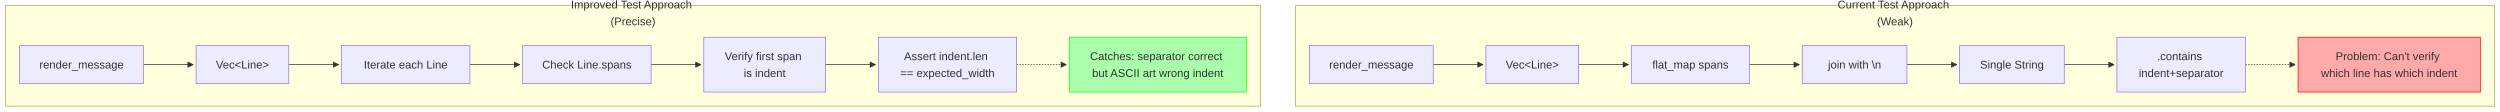
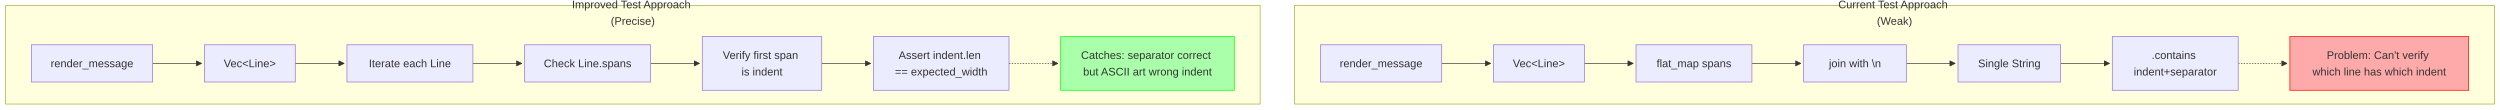
- <svg xmlns="http://www.w3.org/2000/svg" width="3558.039" height="159" viewBox="-8 -8 3558.039 159" class="mermaid">
+ <svg xmlns="http://www.w3.org/2000/svg" width="3628.039" height="159" viewBox="-8 -8 3628.039 159" class="mermaid">
  <style>
.mermaid{font-family:trebuchet ms, verdana, arial, sans-serif;font-size:16px;fill:#333333;}
.error-icon{fill:#552222;}
.error-text{fill:#552222;stroke:#552222;}
.edge-thickness-normal{stroke-width:1px;}
.edge-thickness-thick{stroke-width:3.5px;}
.edge-pattern-solid{stroke-dasharray:0;}
.edge-thickness-invisible{stroke-width:0;fill:none;}
.edge-pattern-dashed{stroke-dasharray:3;}
.edge-pattern-dotted{stroke-dasharray:2;}
.marker{fill:#333333;stroke:#333333;}
.marker.cross{stroke:#333333;}
svg{font-family:trebuchet ms, verdana, arial, sans-serif;font-size:16px;}
p{margin:0;}
.label{font-family:trebuchet ms, verdana, arial, sans-serif;color:#333333;}
.cluster-label text{fill:#333333;}
.cluster-label span{color:#333333;}
.cluster-label span p{background-color:transparent;}
.label text,span{fill:#333333;color:#333333;}
.node rect,.node circle,.node ellipse,.node polygon,.node path{fill:#ECECFF;stroke:#9370DB;stroke-width:1px;}
.rough-node .label text,.node .label text,.image-shape .label,.icon-shape .label{text-anchor:middle;}
.node .katex path{fill:#000;stroke:#000;stroke-width:1px;}
.rough-node .label,.node .label,.image-shape .label,.icon-shape .label{text-align:center;}
.node.clickable{cursor:pointer;}
.root .anchor path{fill:#333333!important;stroke-width:0;stroke:#333333;}
.arrowheadPath{fill:#333333;}
.edgePath .path{stroke:#333333;stroke-width:2.0px;}
.flowchart-link{stroke:#333333;fill:none;}
.edgeLabel{background-color:rgba(232, 232, 232, 0.8);text-align:center;}
.edgeLabel p{background-color:rgba(232, 232, 232, 0.8);}
.edgeLabel rect{opacity:0.5;background-color:rgba(232, 232, 232, 0.8);fill:rgba(232, 232, 232, 0.8);}
.labelBkg{background-color:rgba(232, 232, 232, 0.5);}
.cluster rect{fill:#ffffde;stroke:#aaaa33;stroke-width:1px;}
.cluster text{fill:#333333;}
.cluster span{color:#333333;}
.flowchartTitleText{text-anchor:middle;font-size:18px;fill:#333333;}
rect.text{fill:none;stroke-width:0;}

  </style>
  <defs>
    <marker id="arrow_point" viewBox="0 0 10 10" refX="10" refY="5" markerWidth="8" markerHeight="8" orient="auto" markerUnits="userSpaceOnUse">
      <path d="M 0 0 L 10 5 L 0 10 z" class="marker" />
    </marker>
    <marker id="arrow_point_start" viewBox="0 0 10 10" refX="4.5" refY="5" markerWidth="8" markerHeight="8" orient="auto" markerUnits="userSpaceOnUse">
      <path d="M 0 5 L 10 10 L 10 0 z" class="marker" />
    </marker>
    <marker id="arrow_cross" viewBox="0 0 11 11" refX="12" refY="5.2" markerWidth="11" markerHeight="11" orient="auto" markerUnits="userSpaceOnUse">
      <path d="M 1 1 L 10 10 M 10 1 L 1 10" class="marker cross" fill="none" stroke-width="2" />
    </marker>
    <marker id="arrow_cross_start" viewBox="0 0 11 11" refX="-1" refY="5.2" markerWidth="11" markerHeight="11" orient="auto" markerUnits="userSpaceOnUse">
      <path d="M 1 1 L 10 10 M 10 1 L 1 10" class="marker cross" fill="none" stroke-width="2" />
    </marker>
    <marker id="arrow_circle" viewBox="0 0 10 10" refX="11" refY="5" markerWidth="11" markerHeight="11" orient="auto" markerUnits="userSpaceOnUse">
      <circle cx="5" cy="5" r="5" class="marker" />
    </marker>
    <marker id="arrow_circle_start" viewBox="0 0 10 10" refX="-1" refY="5" markerWidth="11" markerHeight="11" orient="auto" markerUnits="userSpaceOnUse">
      <circle cx="5" cy="5" r="5" class="marker" />
    </marker>
  </defs>
  <g class="root">
    <g class="clusters">
      <g class="cluster" id="subgraph-subGraph0">
-         <rect x="1835.719" y="0" width="1706.32" height="143" class="cluster" />
-         <text x="2688.879" y="16" class="cluster-label" text-anchor="middle">
-           <tspan x="2688.879" y="16" dy="-0.75em">Current Test Approach</tspan>
-           <tspan x="2688.879" dy="1.5em">(Weak)</tspan>
+         <rect x="1870.719" y="0" width="1741.32" height="143" class="cluster" />
+         <text x="2741.379" y="16" class="cluster-label" text-anchor="middle">
+           <tspan x="2741.379" y="16" dy="-0.75em">Current Test Approach</tspan>
+           <tspan x="2741.379" dy="1.5em">(Weak)</tspan>
        </text>
      </g>
      <g class="cluster" id="subgraph-subGraph1">
-         <rect x="0" y="0" width="1785.719" height="143" class="cluster" />
-         <text x="892.859" y="16" class="cluster-label" text-anchor="middle">
-           <tspan x="892.859" y="16" dy="-0.75em">Improved Test Approach</tspan>
-           <tspan x="892.859" dy="1.5em">(Precise)</tspan>
+         <rect x="0" y="0" width="1820.719" height="143" class="cluster" />
+         <text x="910.359" y="16" class="cluster-label" text-anchor="middle">
+           <tspan x="910.359" y="16" dy="-0.75em">Improved Test Approach</tspan>
+           <tspan x="910.359" dy="1.5em">(Precise)</tspan>
        </text>
      </g>
    </g>
    <g class="edgePaths">
      <g class="edge" id="edge-L-A1-B1-0">
-         <path d="M2031.781,84L2038.031,84C2044.281,84,2056.781,84,2068.615,84C2080.448,84,2091.615,84,2097.198,84L2102.781,84" class="edge-thickness-normal edge-pattern-solid edge-thickness-normal edge-pattern-solid flowchart-link" marker-end="url(#arrow_point)" />
+         <path d="M2084.281,84L2090.531,84C2096.781,84,2109.281,84,2121.115,84C2132.948,84,2144.115,84,2149.698,84L2155.281,84" class="edge-thickness-normal edge-pattern-solid edge-thickness-normal edge-pattern-solid flowchart-link" marker-end="url(#arrow_point)" />
      </g>
      <g class="edge" id="edge-L-B1-C1-0">
-         <path d="M2238.711,84L2244.961,84C2251.211,84,2263.711,84,2275.544,84C2287.378,84,2298.544,84,2304.128,84L2309.711,84" class="edge-thickness-normal edge-pattern-solid edge-thickness-normal edge-pattern-solid flowchart-link" marker-end="url(#arrow_point)" />
+         <path d="M2291.211,84L2297.461,84C2303.711,84,2316.211,84,2328.044,84C2339.878,84,2351.044,84,2356.628,84L2362.211,84" class="edge-thickness-normal edge-pattern-solid edge-thickness-normal edge-pattern-solid flowchart-link" marker-end="url(#arrow_point)" />
      </g>
      <g class="edge" id="edge-L-C1-D1-0">
-         <path d="M2481.922,84L2488.172,84C2494.422,84,2506.922,84,2518.755,84C2530.589,84,2541.755,84,2547.339,84L2552.922,84" class="edge-thickness-normal edge-pattern-solid edge-thickness-normal edge-pattern-solid flowchart-link" marker-end="url(#arrow_point)" />
+         <path d="M2534.422,84L2540.672,84C2546.922,84,2559.422,84,2571.255,84C2583.089,84,2594.255,84,2599.839,84L2605.422,84" class="edge-thickness-normal edge-pattern-solid edge-thickness-normal edge-pattern-solid flowchart-link" marker-end="url(#arrow_point)" />
      </g>
      <g class="edge" id="edge-L-D1-E1-0">
-         <path d="M2705.992,84L2712.242,84C2718.492,84,2730.992,84,2742.826,84C2754.659,84,2765.826,84,2771.409,84L2776.992,84" class="edge-thickness-normal edge-pattern-solid edge-thickness-normal edge-pattern-solid flowchart-link" marker-end="url(#arrow_point)" />
+         <path d="M2758.492,84L2764.742,84C2770.992,84,2783.492,84,2795.326,84C2807.159,84,2818.326,84,2823.909,84L2829.492,84" class="edge-thickness-normal edge-pattern-solid edge-thickness-normal edge-pattern-solid flowchart-link" marker-end="url(#arrow_point)" />
      </g>
      <g class="edge" id="edge-L-E1-F1-0">
-         <path d="M2929.883,84L2936.133,84C2942.383,84,2954.883,84,2966.716,84C2978.55,84,2989.716,84,2995.3,84L3000.883,84" class="edge-thickness-normal edge-pattern-solid edge-thickness-normal edge-pattern-solid flowchart-link" marker-end="url(#arrow_point)" />
+         <path d="M2982.383,84L2988.633,84C2994.883,84,3007.383,84,3019.216,84C3031.05,84,3042.216,84,3047.8,84L3053.383,84" class="edge-thickness-normal edge-pattern-solid edge-thickness-normal edge-pattern-solid flowchart-link" marker-end="url(#arrow_point)" />
      </g>
      <g class="edge" id="edge-L-F1-G1-0">
-         <path d="M3187.602,84L3193.852,84C3200.102,84,3212.602,84,3224.435,84C3236.268,84,3247.435,84,3253.018,84L3258.602,84" class="edge-thickness-normal edge-pattern-dotted edge-thickness-normal edge-pattern-solid flowchart-link" marker-end="url(#arrow_point)" />
+         <path d="M3240.102,84L3246.352,84C3252.602,84,3265.102,84,3276.935,84C3288.768,84,3299.935,84,3305.518,84L3311.102,84" class="edge-thickness-normal edge-pattern-dotted edge-thickness-normal edge-pattern-solid flowchart-link" marker-end="url(#arrow_point)" />
      </g>
      <g class="edge" id="edge-L-A2-B2-0">
-         <path d="M196.062,84L202.312,84C208.562,84,221.062,84,232.896,84C244.729,84,255.896,84,261.479,84L267.062,84" class="edge-thickness-normal edge-pattern-solid edge-thickness-normal edge-pattern-solid flowchart-link" marker-end="url(#arrow_point)" />
+         <path d="M213.562,84L219.812,84C226.062,84,238.562,84,250.396,84C262.229,84,273.396,84,278.979,84L284.562,84" class="edge-thickness-normal edge-pattern-solid edge-thickness-normal edge-pattern-solid flowchart-link" marker-end="url(#arrow_point)" />
      </g>
      <g class="edge" id="edge-L-B2-C2-0">
-         <path d="M402.992,84L409.242,84C415.492,84,427.992,84,439.826,84C451.659,84,462.826,84,468.409,84L473.992,84" class="edge-thickness-normal edge-pattern-solid edge-thickness-normal edge-pattern-solid flowchart-link" marker-end="url(#arrow_point)" />
+         <path d="M420.492,84L426.742,84C432.992,84,445.492,84,457.326,84C469.159,84,480.326,84,485.909,84L491.492,84" class="edge-thickness-normal edge-pattern-solid edge-thickness-normal edge-pattern-solid flowchart-link" marker-end="url(#arrow_point)" />
      </g>
      <g class="edge" id="edge-L-C2-D2-0">
-         <path d="M660.781,84L667.031,84C673.281,84,685.781,84,697.615,84C709.448,84,720.615,84,726.198,84L731.781,84" class="edge-thickness-normal edge-pattern-solid edge-thickness-normal edge-pattern-solid flowchart-link" marker-end="url(#arrow_point)" />
+         <path d="M678.281,84L684.531,84C690.781,84,703.281,84,715.115,84C726.948,84,738.115,84,743.698,84L749.281,84" class="edge-thickness-normal edge-pattern-solid edge-thickness-normal edge-pattern-solid flowchart-link" marker-end="url(#arrow_point)" />
      </g>
      <g class="edge" id="edge-L-D2-E2-0">
-         <path d="M918.656,84L924.906,84C931.156,84,943.656,84,955.49,84C967.323,84,978.49,84,984.073,84L989.656,84" class="edge-thickness-normal edge-pattern-solid edge-thickness-normal edge-pattern-solid flowchart-link" marker-end="url(#arrow_point)" />
+         <path d="M936.156,84L942.406,84C948.656,84,961.156,84,972.99,84C984.823,84,995.99,84,1001.573,84L1007.156,84" class="edge-thickness-normal edge-pattern-solid edge-thickness-normal edge-pattern-solid flowchart-link" marker-end="url(#arrow_point)" />
      </g>
      <g class="edge" id="edge-L-E2-F2-0">
-         <path d="M1167.031,84L1173.281,84C1179.531,84,1192.031,84,1203.865,84C1215.698,84,1226.865,84,1232.448,84L1238.031,84" class="edge-thickness-normal edge-pattern-solid edge-thickness-normal edge-pattern-solid flowchart-link" marker-end="url(#arrow_point)" />
+         <path d="M1184.531,84L1190.781,84C1197.031,84,1209.531,84,1221.365,84C1233.198,84,1244.365,84,1249.948,84L1255.531,84" class="edge-thickness-normal edge-pattern-solid edge-thickness-normal edge-pattern-solid flowchart-link" marker-end="url(#arrow_point)" />
      </g>
      <g class="edge" id="edge-L-F2-G2-0">
-         <path d="M1438.781,84L1445.031,84C1451.281,84,1463.781,84,1475.615,84C1487.448,84,1498.615,84,1504.198,84L1509.781,84" class="edge-thickness-normal edge-pattern-dotted edge-thickness-normal edge-pattern-solid flowchart-link" marker-end="url(#arrow_point)" />
+         <path d="M1456.281,84L1462.531,84C1468.781,84,1481.281,84,1493.115,84C1504.948,84,1516.115,84,1521.698,84L1527.281,84" class="edge-thickness-normal edge-pattern-dotted edge-thickness-normal edge-pattern-solid flowchart-link" marker-end="url(#arrow_point)" />
      </g>
    </g>
    <g class="edgeLabels">

    </g>
    <g class="nodes">
      <g class="node default" id="node-A1">
-         <rect x="1855.719" y="57" width="176.062" height="54" />
-         <text x="1943.75" y="84" class="label" text-anchor="middle" dominant-baseline="central">render_message</text>
+         <rect x="1908.219" y="57" width="176.062" height="54" />
+         <text x="1996.25" y="84" class="label" text-anchor="middle" dominant-baseline="central">render_message</text>
      </g>
      <g class="node default" id="node-B1">
-         <rect x="2106.781" y="57" width="131.93" height="54" />
-         <text x="2172.746" y="84" class="label" text-anchor="middle" dominant-baseline="central">Vec&lt;Line&gt;</text>
+         <rect x="2159.281" y="57" width="131.93" height="54" />
+         <text x="2225.246" y="84" class="label" text-anchor="middle" dominant-baseline="central">Vec&lt;Line&gt;</text>
      </g>
      <g class="node default" id="node-C1">
-         <rect x="2313.711" y="57" width="168.211" height="54" />
-         <text x="2397.816" y="84" class="label" text-anchor="middle" dominant-baseline="central">flat_map spans</text>
+         <rect x="2366.211" y="57" width="168.211" height="54" />
+         <text x="2450.316" y="84" class="label" text-anchor="middle" dominant-baseline="central">flat_map spans</text>
      </g>
      <g class="node default" id="node-D1">
-         <rect x="2556.922" y="57" width="149.07" height="54" />
-         <text x="2631.457" y="84" class="label" text-anchor="middle" dominant-baseline="central">join with \n</text>
+         <rect x="2609.422" y="57" width="149.07" height="54" />
+         <text x="2683.957" y="84" class="label" text-anchor="middle" dominant-baseline="central">join with \n</text>
      </g>
      <g class="node default" id="node-E1">
-         <rect x="2780.992" y="57" width="148.891" height="54" />
-         <text x="2855.438" y="84" class="label" text-anchor="middle" dominant-baseline="central">Single String</text>
+         <rect x="2833.492" y="57" width="148.891" height="54" />
+         <text x="2907.938" y="84" class="label" text-anchor="middle" dominant-baseline="central">Single String</text>
      </g>
      <g class="node default" id="node-F1">
-         <rect x="3004.883" y="45" width="182.719" height="78" />
-         <text x="3096.242" y="84" class="label" text-anchor="middle" dominant-baseline="central">
-           <tspan x="3096.242" y="84" dy="-0.75em">.contains</tspan>
-           <tspan x="3096.242" dy="1.5em">indent+separator</tspan>
+         <rect x="3057.383" y="45" width="182.719" height="78" />
+         <text x="3148.742" y="84" class="label" text-anchor="middle" dominant-baseline="central">
+           <tspan x="3148.742" y="84" dy="-0.75em">.contains</tspan>
+           <tspan x="3148.742" dy="1.5em">indent+separator</tspan>
        </text>
      </g>
      <g class="node default" id="node-G1">
-         <rect x="3262.602" y="45" width="259.438" height="78" style="fill:#faa !important;stroke:#f00 !important" />
-         <text x="3392.32" y="84" class="label" text-anchor="middle" dominant-baseline="central">
-           <tspan x="3392.32" y="84" dy="-0.75em">Problem: Can't verify</tspan>
-           <tspan x="3392.32" dy="1.5em">which line has which indent</tspan>
+         <rect x="3315.102" y="45" width="259.438" height="78" style="fill:#faa !important;stroke:#f00 !important" />
+         <text x="3444.82" y="84" class="label" text-anchor="middle" dominant-baseline="central">
+           <tspan x="3444.82" y="84" dy="-0.75em">Problem: Can't verify</tspan>
+           <tspan x="3444.82" dy="1.5em">which line has which indent</tspan>
        </text>
      </g>
      <g class="node default" id="node-A2">
-         <rect x="20" y="57" width="176.062" height="54" />
-         <text x="108.031" y="84" class="label" text-anchor="middle" dominant-baseline="central">render_message</text>
+         <rect x="37.5" y="57" width="176.062" height="54" />
+         <text x="125.531" y="84" class="label" text-anchor="middle" dominant-baseline="central">render_message</text>
      </g>
      <g class="node default" id="node-B2">
-         <rect x="271.062" y="57" width="131.93" height="54" />
-         <text x="337.027" y="84" class="label" text-anchor="middle" dominant-baseline="central">Vec&lt;Line&gt;</text>
+         <rect x="288.562" y="57" width="131.93" height="54" />
+         <text x="354.527" y="84" class="label" text-anchor="middle" dominant-baseline="central">Vec&lt;Line&gt;</text>
      </g>
      <g class="node default" id="node-C2">
-         <rect x="477.992" y="57" width="182.789" height="54" />
-         <text x="569.387" y="84" class="label" text-anchor="middle" dominant-baseline="central">Iterate each Line</text>
+         <rect x="495.492" y="57" width="182.789" height="54" />
+         <text x="586.887" y="84" class="label" text-anchor="middle" dominant-baseline="central">Iterate each Line</text>
      </g>
      <g class="node default" id="node-D2">
-         <rect x="735.781" y="57" width="182.875" height="54" />
-         <text x="827.219" y="84" class="label" text-anchor="middle" dominant-baseline="central">Check Line.spans</text>
+         <rect x="753.281" y="57" width="182.875" height="54" />
+         <text x="844.719" y="84" class="label" text-anchor="middle" dominant-baseline="central">Check Line.spans</text>
      </g>
      <g class="node default" id="node-E2">
-         <rect x="993.656" y="45" width="173.375" height="78" />
-         <text x="1080.344" y="84" class="label" text-anchor="middle" dominant-baseline="central">
-           <tspan x="1080.344" y="84" dy="-0.75em">Verify first span</tspan>
-           <tspan x="1080.344" dy="1.5em">is indent</tspan>
+         <rect x="1011.156" y="45" width="173.375" height="78" />
+         <text x="1097.844" y="84" class="label" text-anchor="middle" dominant-baseline="central">
+           <tspan x="1097.844" y="84" dy="-0.75em">Verify first span</tspan>
+           <tspan x="1097.844" dy="1.5em">is indent</tspan>
        </text>
      </g>
      <g class="node default" id="node-F2">
-         <rect x="1242.031" y="45" width="196.75" height="78" />
-         <text x="1340.406" y="84" class="label" text-anchor="middle" dominant-baseline="central">
-           <tspan x="1340.406" y="84" dy="-0.75em">Assert indent.len</tspan>
-           <tspan x="1340.406" dy="1.5em">== expected_width</tspan>
+         <rect x="1259.531" y="45" width="196.75" height="78" />
+         <text x="1357.906" y="84" class="label" text-anchor="middle" dominant-baseline="central">
+           <tspan x="1357.906" y="84" dy="-0.75em">Assert indent.len</tspan>
+           <tspan x="1357.906" dy="1.5em">== expected_width</tspan>
        </text>
      </g>
      <g class="node default" id="node-G2">
-         <rect x="1513.781" y="45" width="251.938" height="78" style="fill:#afa !important;stroke:#0f0 !important" />
-         <text x="1639.75" y="84" class="label" text-anchor="middle" dominant-baseline="central">
-           <tspan x="1639.75" y="84" dy="-0.75em">Catches: separator correct</tspan>
-           <tspan x="1639.75" dy="1.5em">but ASCII art wrong indent</tspan>
+         <rect x="1531.281" y="45" width="251.938" height="78" style="fill:#afa !important;stroke:#0f0 !important" />
+         <text x="1657.25" y="84" class="label" text-anchor="middle" dominant-baseline="central">
+           <tspan x="1657.25" y="84" dy="-0.75em">Catches: separator correct</tspan>
+           <tspan x="1657.25" dy="1.5em">but ASCII art wrong indent</tspan>
        </text>
      </g>
    </g>
  </g>
</svg>
